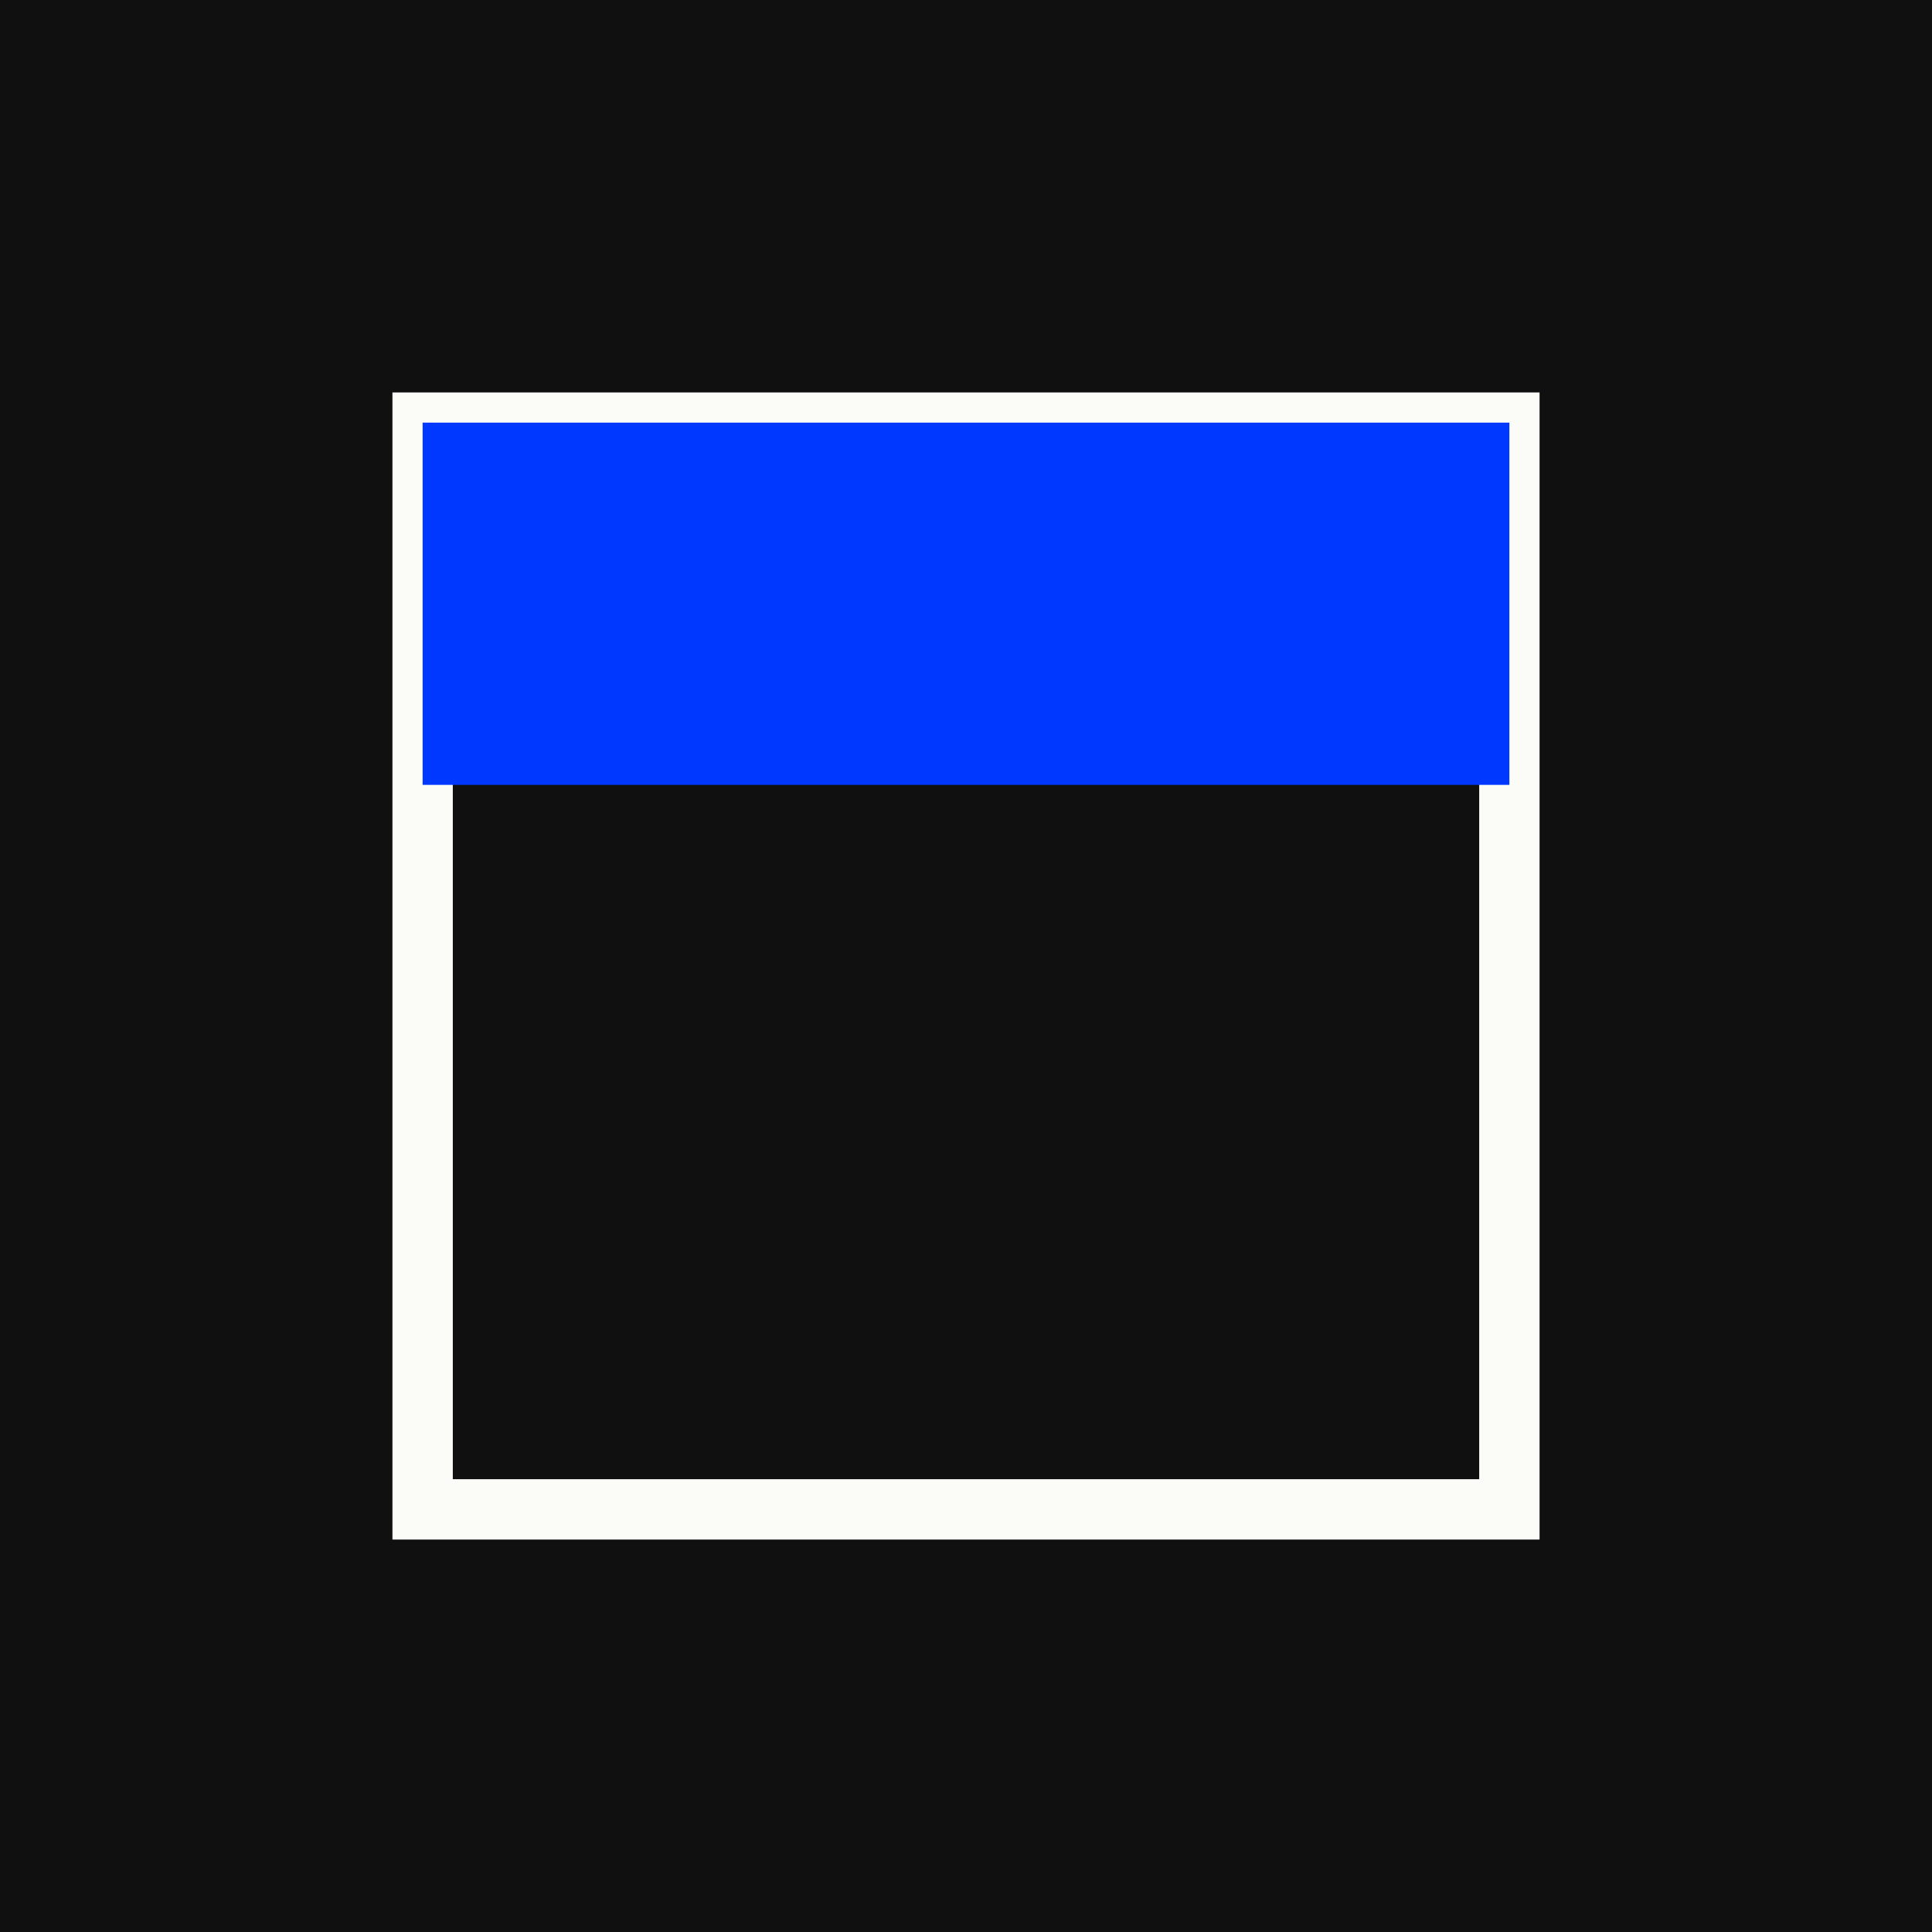
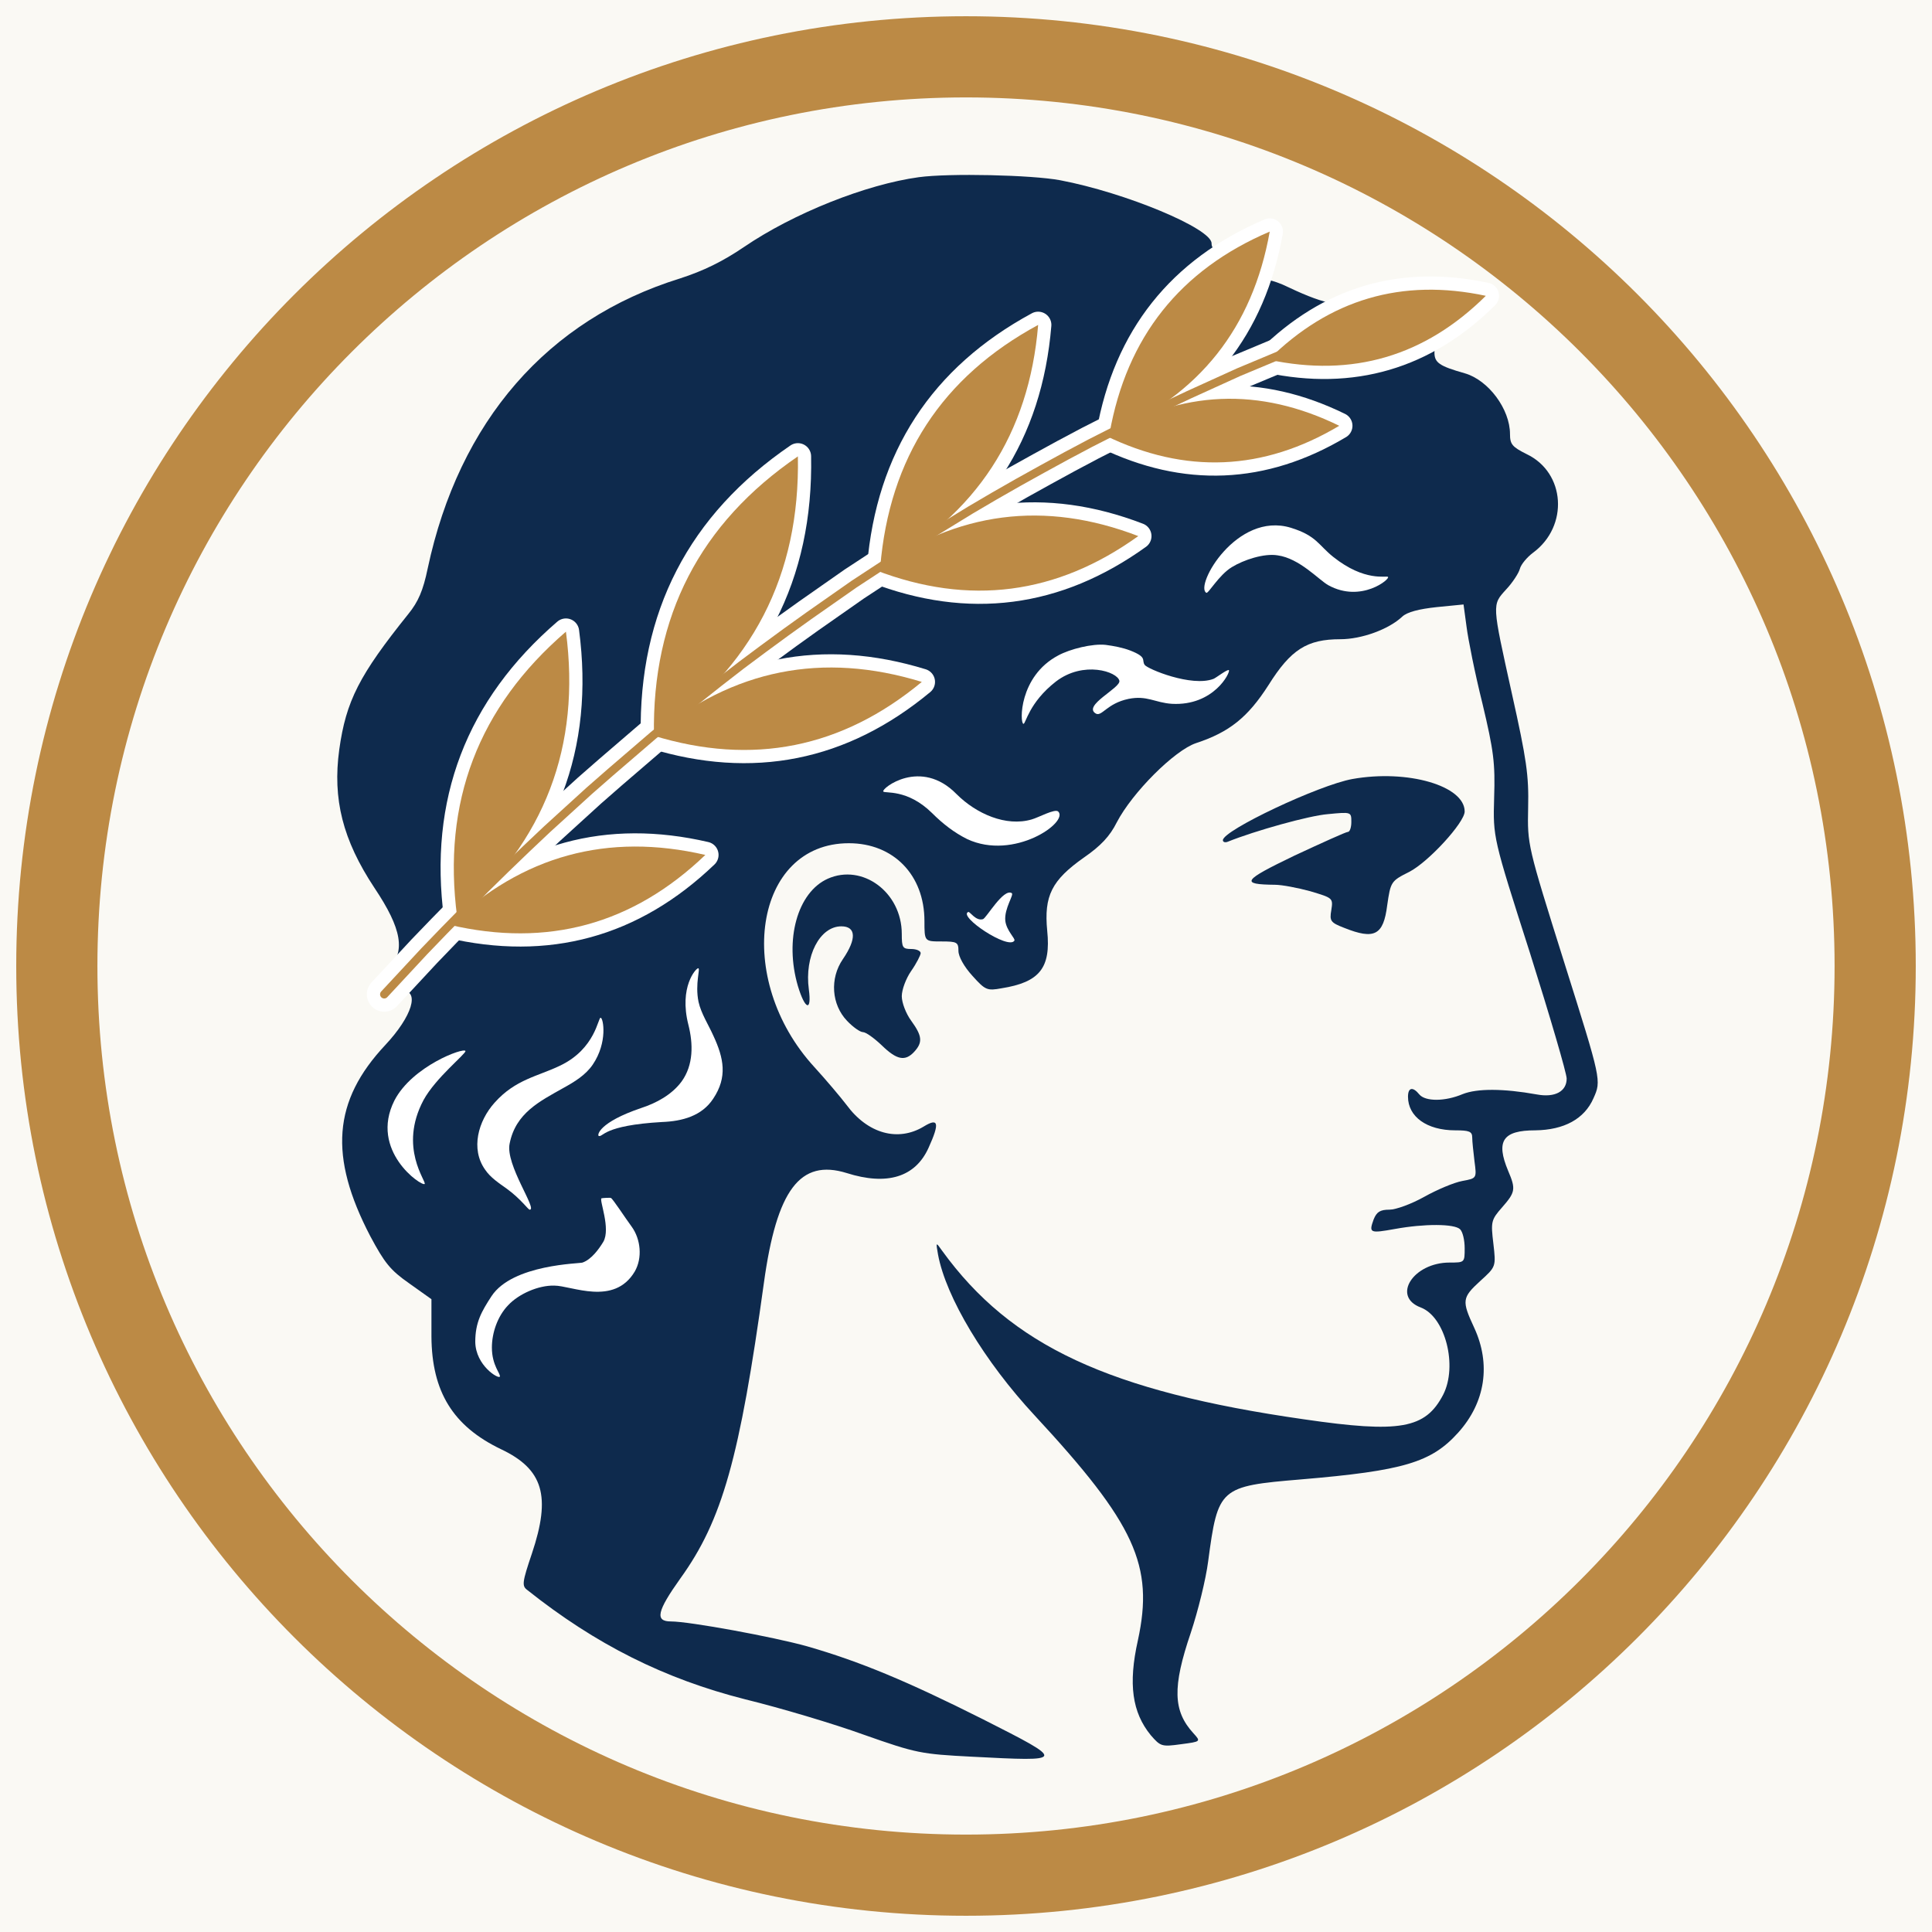
- <svg xmlns="http://www.w3.org/2000/svg" viewBox="0 0 32 32">
-   <rect width="32" height="32" fill="#101010" />
-   <rect x="7" y="7" width="18" height="18" fill="none" stroke="#fbfbf8" stroke-width="1" />
-   <rect x="7" y="7" width="18" height="6" fill="#0038ff" />
+ <svg xmlns="http://www.w3.org/2000/svg" viewBox="1 1 238 238">
+   <rect x="1" y="1" width="238" height="238" fill="#faf9f4" />
+   <style>
+     .navy { fill:#0E2A4D; } .gold { fill:#BC8A45; }
+     .stem { fill:none; stroke:#BC8A45; stroke-width:2.2; stroke-linecap:round; stroke-linejoin:round; }
+     .ring { fill:none; stroke:#BC8A45; stroke-width:10; }
+   </style>
+   <circle class="ring" cx="120" cy="120" r="112" />
+   <g transform="translate(120,120) scale(0.9558) translate(-120,-120)">
+     <g transform="translate(120,120) scale(0.4869) translate(-235,-256.5)">
+       <g class="navy" transform="translate(0,500) scale(0.1,-0.1)">
+         <path d="M2225 4523 c-139 -19 -331 -95 -463 -185 -56 -38 -107 -63 -169 -83 -351 -109 -585 -378 -668 -768 -12 -58 -25 -88 -51 -120 -130 -162 -165 -230 -183 -359 -18 -131 9 -239 93 -366 73 -109 83 -169 37 -216 -34 -36 -38 -48 -17 -65 10 -8 16 -9 21 -1 3 5 18 10 32 10 48 0 27 -68 -44 -144 -139 -148 -150 -295 -40 -506 38 -71 53 -90 103 -125 l59 -42 0 -99 c1 -146 57 -237 184 -298 112 -53 133 -124 82 -276 -26 -77 -27 -86 -12 -97 181 -144 363 -235 576 -289 94 -23 235 -65 315 -94 139 -49 151 -51 285 -58 251 -13 251 -13 30 99 -201 101 -326 153 -465 193 -89 25 -312 66 -361 66 -43 0 -37 27 25 114 111 154 157 319 221 782 34 247 96 329 219 291 107 -34 182 -11 217 67 30 66 26 80 -13 56 -68 -41 -148 -19 -204 57 -16 21 -54 66 -85 100 -215 234 -160 593 91 593 118 0 200 -84 200 -206 0 -54 0 -54 45 -54 41 0 45 -2 45 -25 0 -15 15 -42 37 -66 34 -38 39 -40 77 -33 101 16 131 54 121 152 -9 93 12 134 97 194 45 31 69 57 87 93 41 79 153 191 210 210 88 29 137 68 192 154 59 94 102 121 190 121 56 0 128 26 164 60 13 12 44 20 91 25 l71 7 8 -59 c4 -32 22 -123 42 -203 30 -126 34 -158 31 -250 -3 -105 -3 -105 95 -411 53 -168 97 -318 97 -332 0 -34 -31 -51 -79 -42 -89 16 -158 16 -196 1 -47 -20 -99 -20 -115 -1 -17 21 -30 19 -30 -6 0 -53 50 -89 125 -89 37 0 45 -3 45 -19 0 -10 3 -38 6 -63 6 -45 6 -45 -32 -52 -22 -4 -67 -23 -101 -42 -34 -19 -75 -34 -92 -34 -25 0 -34 -6 -42 -26 -13 -36 -10 -37 57 -25 77 14 157 14 172 -1 7 -7 12 -29 12 -50 0 -38 0 -38 -40 -38 -96 0 -154 -90 -76 -119 65 -25 98 -155 59 -231 -47 -90 -114 -102 -368 -65 -517 74 -776 195 -958 446 -17 24 -17 24 -11 -10 21 -113 123 -283 256 -426 266 -287 316 -397 273 -595 -26 -116 -15 -191 34 -251 26 -30 29 -31 80 -24 53 7 53 7 33 29 -54 59 -56 122 -7 266 19 57 40 142 46 189 26 195 30 199 246 217 272 23 345 45 416 124 72 80 87 181 42 278 -33 71 -32 79 16 123 42 38 42 38 35 99 -7 58 -6 63 23 96 35 40 37 48 16 97 -33 79 -14 107 72 107 76 1 130 30 154 85 21 47 21 47 -77 358 -98 312 -98 312 -96 411 2 86 -4 127 -43 302 -53 240 -53 234 -15 276 17 18 33 43 36 54 3 12 19 31 35 43 95 70 86 212 -17 261 -38 19 -44 26 -44 53 0 66 -57 143 -120 161 -67 19 -80 28 -80 55 0 18 8 32 28 43 32 20 108 96 101 102 -2 3 -34 10 -70 15 -70 12 -141 4 -234 -25 -59 -19 -111 -10 -210 37 -22 11 -46 19 -52 19 -16 0 -17 46 -2 89 15 44 10 46 -56 16 -69 -30 -95 -32 -95 -7 0 39 -227 134 -401 167 -75 14 -293 19 -374 8z" />
+         <path d="M3373 2930 c-89 -16 -343 -136 -343 -162 0 -5 6 -7 13 -4 72 29 215 69 265 73 62 6 62 6 62 -21 0 -14 -4 -26 -9 -26 -5 0 -69 -29 -142 -63 -137 -66 -144 -76 -51 -77 18 0 60 -8 93 -17 60 -18 61 -18 56 -50 -5 -29 -2 -33 34 -47 80 -32 104 -20 114 60 9 62 10 64 58 88 51 26 147 131 147 160 0 68 -151 112 -297 86z" />
+         <path d="M1984 2666 c-80 -36 -115 -161 -79 -284 19 -63 37 -69 29 -9 -12 88 29 167 86 167 39 0 41 -33 4 -87 -35 -51 -30 -120 11 -163 16 -17 35 -30 42 -30 8 0 30 -16 50 -35 40 -39 62 -43 86 -17 23 25 21 42 -8 82 -14 19 -25 48 -25 65 0 17 11 47 25 67 14 20 25 42 25 47 0 6 -11 11 -25 11 -23 0 -25 4 -25 40 0 110 -104 187 -196 146z" />
+       </g>
+       <g fill="#FFFFFF">
+         <path d="M346.7,153.5 C 347.4,154.0 339.6,160.5 330.9,155.7 328.4,154.3 323.3,148.6 317.5,147.8 313.9,147.2 308.5,149.0 305.4,150.9 301.9,153.0 299.1,158.1 298.6,157.7 295.5,155.9 306.6,136.1 321.0,140.5 327.8,142.6 328.3,145.1 332.2,148.2 340.6,154.9 346.3,153.1 346.7,153.5 Z" />
+         <path d="M282.3,176.8 C 283.1,177.9 294.7,182.7 300.5,180.5 301.1,180.3 304.3,177.8 304.6,178.2 305.0,178.8 300.6,187.7 289.5,187.1 285.0,186.8 282.9,184.8 278.0,185.8 272.3,187.0 271.0,190.5 269.4,189.7 265.7,187.6 276.0,182.9 275.6,181.0 275.1,178.6 266.1,175.6 258.8,181.2 251.6,186.8 250.8,192.5 250.2,192.4 249.2,192.2 249.0,179.8 259.4,174.3 262.5,172.6 268.5,171.1 272.0,171.5 274.2,171.8 276.4,172.2 278.5,173.0 283.1,174.8 281.4,175.5 282.3,176.8 Z" />
+         <path d="M252.4,217.7 C 254.2,217.2 258.5,214.8 259.4,215.6 262.3,218.4 247.7,228.7 235.3,222.9 231.9,221.2 228.9,218.9 226.0,216.0 219.4,209.5 213.4,210.9 213.1,210.3 212.6,209.5 223.0,201.3 232.5,211.0 237.7,216.2 245.6,219.7 252.4,217.7 Z" />
+         <path d="M247.1,237.2 C 247.8,237.6 245.1,241.2 245.4,244.5 245.7,247.2 248.2,249.3 247.8,249.8 246.2,252.3 232.8,243.3 235.6,242.2 236.0,242.0 237.6,244.7 239.5,244.1 240.4,243.8 244.9,235.9 247.1,237.2 Z" />
+         <path d="M164.1,257.1 C 164.8,257.0 163.2,261.1 164.2,266.0 164.9,269.1 166.8,272.0 168.1,274.9 170.9,280.9 171.9,285.9 168.1,291.6 165.1,296.2 159.9,297.6 154.5,297.8 138.9,298.7 139.0,301.8 137.8,301.5 137.3,301.3 137.8,297.9 149.0,294.1 153.0,292.8 157.1,290.6 159.7,287.1 162.9,282.7 162.8,277.1 161.5,272.0 159.0,262.1 163.5,257.1 164.1,257.1 Z" />
+         <path d="M138.3,270.2 C 137.6,270.0 137.0,278.4 127.5,282.9 121.7,285.7 115.7,286.5 110.2,292.7 105.9,297.5 103.8,304.9 107.7,310.4 109.1,312.5 111.4,314.0 113.5,315.5 117.2,318.2 119.1,321.0 119.5,321.0 121.7,321.1 113.0,309.1 114.2,303.5 115.8,295.4 122.2,292.3 128.4,288.8 131.3,287.2 134.3,285.4 136.2,282.6 140.2,276.7 139.0,270.3 138.3,270.2 Z" />
+         <path d="M102.5,279.0 C 102.7,279.7 94.6,286.1 91.4,292.0 84.7,304.6 92.3,313.6 91.7,314.2 90.9,314.9 77.0,305.4 83.7,292.1 88.4,283.0 102.1,278.0 102.5,279.0 Z" />
+         <path d="M138.5,318.0 C 138.8,317.9 140.8,317.8 141.0,317.9 141.5,318.1 144.8,323.2 146.5,325.5 148.9,328.8 149.4,333.8 147.3,337.4 141.8,346.6 130.6,341.1 126.0,341.1 121.8,341.0 116.6,343.3 113.8,346.3 111.0,349.2 109.5,353.6 109.5,357.5 109.5,362.3 111.9,364.5 111.6,365.2 111.3,365.9 105.2,362.3 105.1,356.0 105.1,350.8 106.8,347.9 109.4,343.9 115.0,335.4 132.9,335.3 133.5,335.0 135.8,334.2 137.8,331.5 139.0,329.5 141.0,326.0 137.9,318.5 138.5,318.0 Z" />
+       </g>
+       <g fill="#FFFFFF" stroke="#FFFFFF" stroke-linejoin="round" stroke-linecap="round">
+         <path d="M 81.0,264.0 L 86.3,258.3 L 91.6,252.6 L 96.9,247.1 L 102.3,241.6 L 107.7,236.1 L 113.1,230.8 L 118.6,225.5 L 124.1,220.3 L 129.7,215.2 L 135.3,210.1 L 140.9,205.2 L 146.6,200.3 L 152.3,195.4 L 158.1,190.7 L 163.9,186.0 L 169.7,181.4 L 175.5,176.9 L 181.4,172.5 L 187.4,168.1 L 193.4,163.8 L 199.4,159.6 L 205.4,155.4 L 211.5,151.4 L 217.6,147.4 L 223.8,143.4 L 230.0,139.6 L 236.2,135.8 L 242.5,132.1 L 248.8,128.5 L 255.1,125.0 L 261.5,121.5 L 267.9,118.1 L 274.4,114.8 L 280.9,111.6 L 287.4,108.4 L 294.0,105.3 L 300.6,102.3 L 307.2,99.3 L 313.9,96.5 L 320.6,93.7 " fill="none" stroke-width="9.2" />
+         <g stroke-width="7.0">
+           <path d="M 100.3,243.5 Q 135.1,213.5 129.1,168.0 Q 94.3,198.0 100.3,243.5 Z" />
+           <path d="M 98.3,245.6 Q 137.2,254.7 166.0,227.1 Q 127.2,218.1 98.3,245.6 Z" />
+           <path d="M 152.4,195.4 Q 191.4,168.8 190.5,121.6 Q 151.6,148.2 152.4,195.4 Z" />
+           <path d="M 152.2,195.5 Q 191.6,207.6 223.3,181.3 Q 183.9,169.2 152.2,195.5 Z" />
+           <path d="M 211.0,151.7 Q 248.2,166.0 280.6,142.7 Q 243.4,128.4 211.0,151.7 Z" />
+           <path d="M 212.3,150.9 Q 250.5,130.1 254.1,86.8 Q 215.9,107.5 212.3,150.9 Z" />
+           <path d="M 271.9,116.1 Q 303.6,131.5 333.8,113.5 Q 302.1,98.0 271.9,116.1 Z" />
+           <path d="M 273.0,115.5 Q 308.6,100.3 315.4,62.1 Q 279.8,77.3 273.0,115.5 Z" />
+           <path d="M 315.1,96.0 Q 348.4,103.1 372.6,79.1 Q 339.3,72.0 315.1,96.0 Z" />
+         </g>
+       </g>
+       <path class="stem" d="M 81.0,264.0 L 86.3,258.3 L 91.6,252.6 L 96.9,247.1 L 102.3,241.6 L 107.7,236.1 L 113.1,230.8 L 118.6,225.5 L 124.1,220.3 L 129.7,215.2 L 135.3,210.1 L 140.9,205.2 L 146.6,200.3 L 152.3,195.4 L 158.1,190.7 L 163.9,186.0 L 169.7,181.4 L 175.5,176.9 L 181.4,172.5 L 187.4,168.1 L 193.4,163.8 L 199.4,159.6 L 205.4,155.4 L 211.5,151.4 L 217.6,147.4 L 223.8,143.4 L 230.0,139.6 L 236.2,135.8 L 242.5,132.1 L 248.8,128.5 L 255.1,125.0 L 261.5,121.5 L 267.9,118.1 L 274.4,114.8 L 280.9,111.6 L 287.4,108.4 L 294.0,105.3 L 300.6,102.3 L 307.2,99.3 L 313.9,96.5 L 320.6,93.7 " />
+       <path class="gold" d="M 100.3,243.5 Q 135.1,213.5 129.1,168.0 Q 94.3,198.0 100.3,243.5 Z" />
+       <path class="gold" d="M 98.3,245.6 Q 137.2,254.7 166.0,227.1 Q 127.2,218.1 98.3,245.6 Z" />
+       <path class="gold" d="M 152.4,195.4 Q 191.4,168.8 190.5,121.6 Q 151.6,148.2 152.4,195.4 Z" />
+       <path class="gold" d="M 152.2,195.5 Q 191.6,207.6 223.3,181.3 Q 183.9,169.2 152.2,195.5 Z" />
+       <path class="gold" d="M 211.0,151.7 Q 248.2,166.0 280.6,142.7 Q 243.4,128.4 211.0,151.7 Z" />
+       <path class="gold" d="M 212.3,150.9 Q 250.5,130.1 254.1,86.8 Q 215.9,107.5 212.3,150.9 Z" />
+       <path class="gold" d="M 271.9,116.1 Q 303.6,131.5 333.8,113.5 Q 302.1,98.0 271.9,116.1 Z" />
+       <path class="gold" d="M 273.0,115.5 Q 308.6,100.3 315.4,62.1 Q 279.8,77.3 273.0,115.5 Z" />
+       <path class="gold" d="M 315.1,96.0 Q 348.4,103.1 372.6,79.1 Q 339.3,72.0 315.1,96.0 Z" />
+     </g>
+   </g>
</svg>
